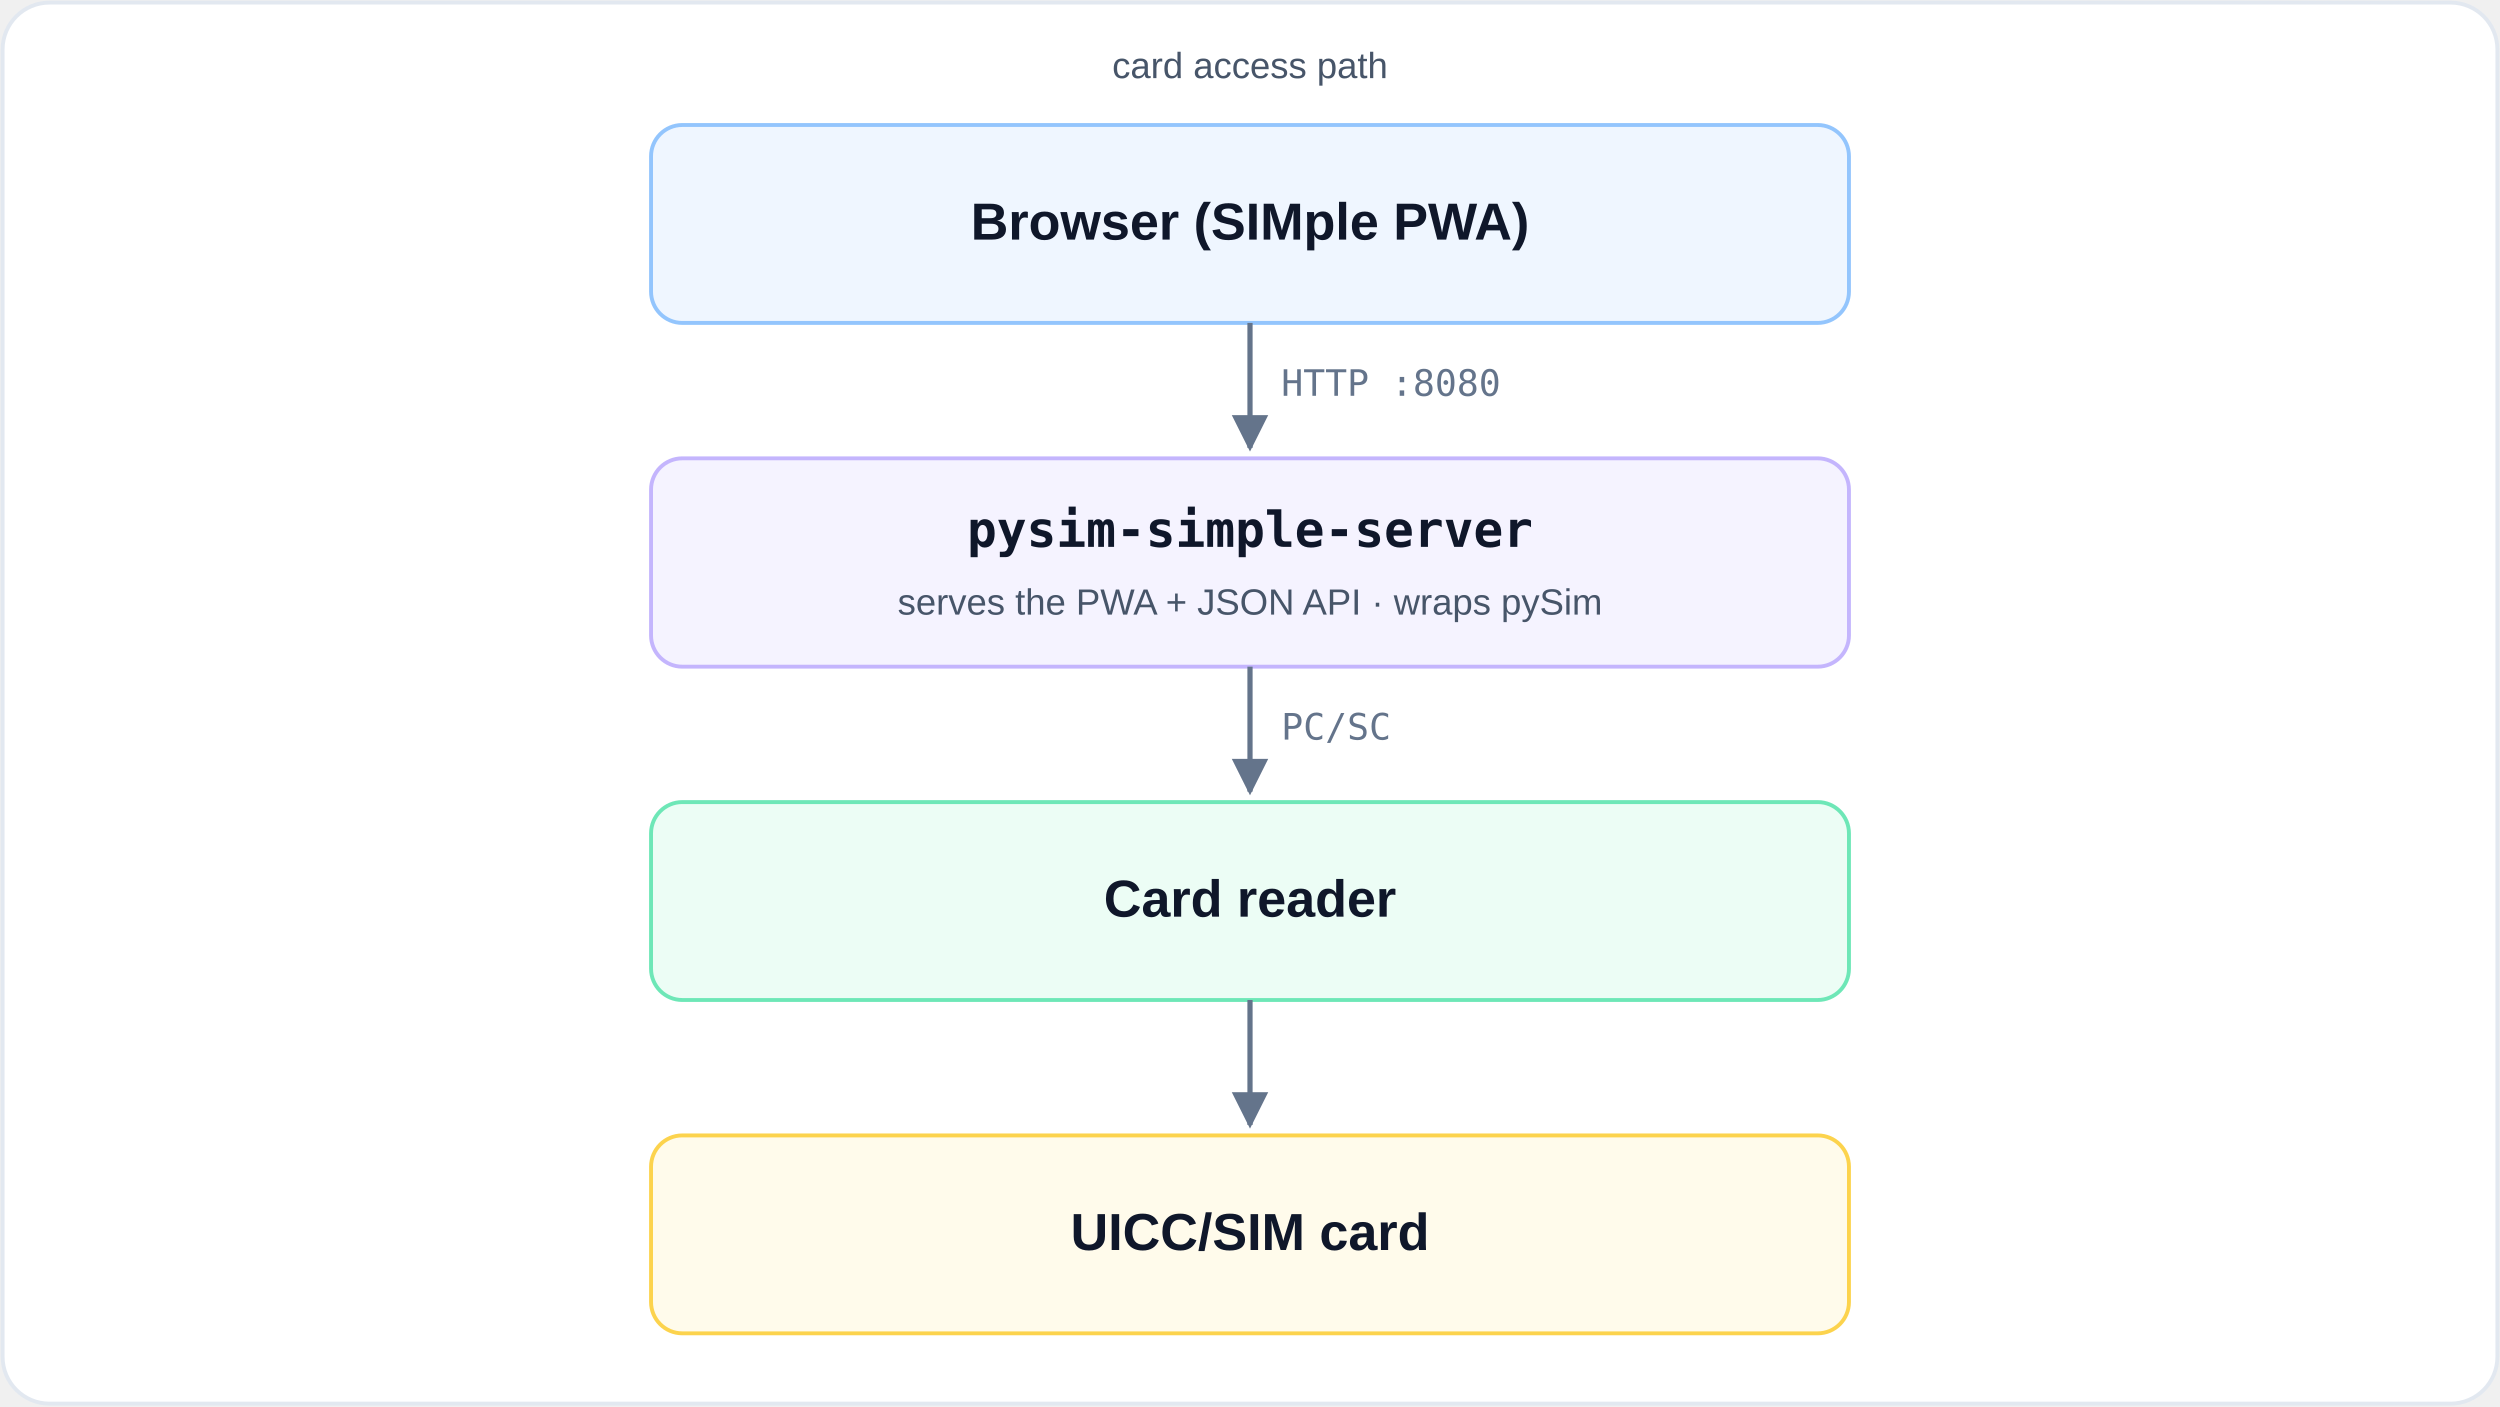
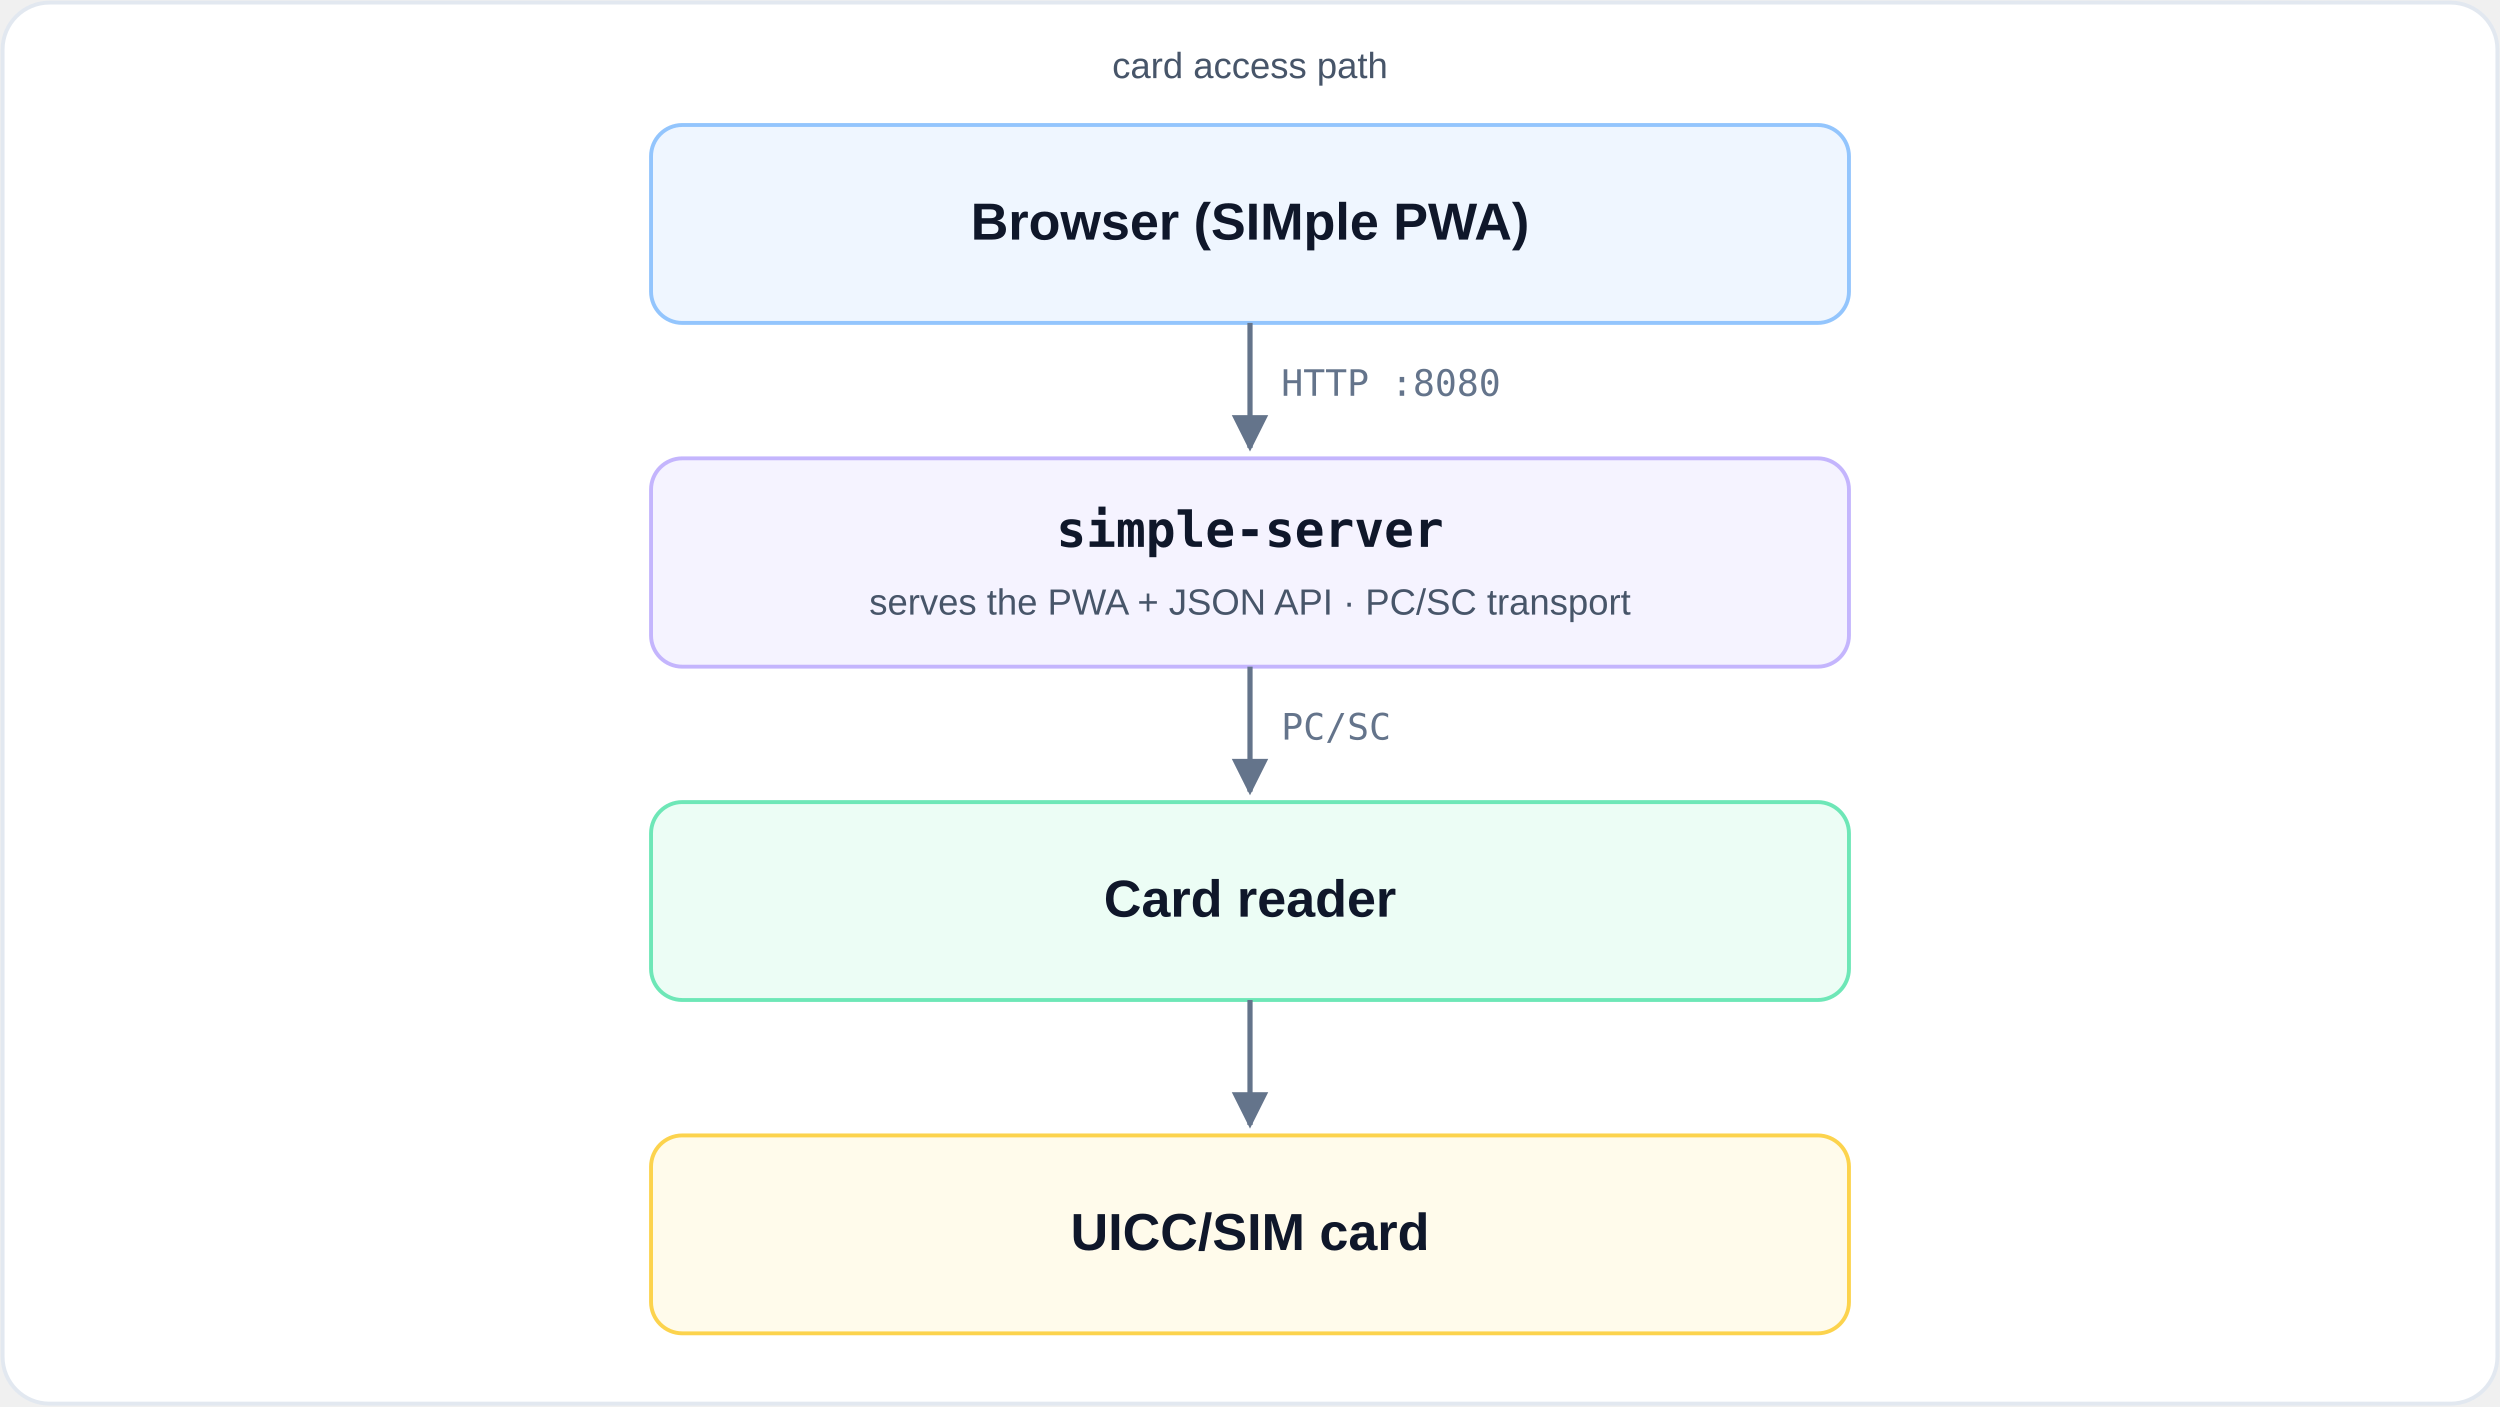
<svg xmlns="http://www.w3.org/2000/svg" width="960" height="540" viewBox="0 0 960 540" role="img" aria-labelledby="diagram-title diagram-desc" font-family="'Segoe UI', 'Helvetica Neue', Arial, 'DejaVu Sans', sans-serif">
  <defs>
    <marker id="arrow" viewBox="0 0 10 10" refX="9" refY="5" markerWidth="7" markerHeight="7" orient="auto-start-reverse">
      <path d="M0 0 L10 5 L0 10 Z" fill="#64748b" />
    </marker>
  </defs>
  <rect x="1" y="1" width="958" height="538" rx="18" fill="#ffffff" stroke="#e2e8f0" stroke-width="1.5" />
  <text x="480" y="30" text-anchor="middle" font-size="14" fill="#475569">card access path</text>
  <rect x="250" y="48" width="460" height="76" rx="12" fill="#eff6ff" stroke="#93c5fd" stroke-width="1.5" />
  <text x="480" y="92" text-anchor="middle" font-size="20" font-weight="600" fill="#0f172a">Browser (SIMple PWA)</text>
  <line x1="480" y1="124" x2="480" y2="172" stroke="#64748b" stroke-width="2" marker-end="url(#arrow)" />
  <text x="492" y="152" font-size="14" fill="#64748b" font-family="'Cascadia Mono', Consolas, 'DejaVu Sans Mono', monospace">HTTP :8080</text>
  <rect x="250" y="176" width="460" height="80" rx="12" fill="#f5f3ff" stroke="#c4b5fd" stroke-width="1.5" />
-   <text x="480" y="210" text-anchor="middle" font-size="19" font-weight="600" fill="#0f172a" font-family="'Cascadia Mono', Consolas, 'DejaVu Sans Mono', monospace">pysim-simple-server</text>
-   <text x="480" y="236" text-anchor="middle" font-size="14" fill="#475569">serves the PWA + JSON API · wraps pySim</text>
+   <text x="480" y="210" text-anchor="middle" font-size="19" font-weight="600" fill="#0f172a" font-family="'Cascadia Mono', Consolas, 'DejaVu Sans Mono', monospace">simple-server</text>
+   <text x="480" y="236" text-anchor="middle" font-size="14" fill="#475569">serves the PWA + JSON API · PC/SC transport</text>
  <line x1="480" y1="256" x2="480" y2="304" stroke="#64748b" stroke-width="2" marker-end="url(#arrow)" />
  <text x="492" y="284" font-size="14" fill="#64748b" font-family="'Cascadia Mono', Consolas, 'DejaVu Sans Mono', monospace">PC/SC</text>
  <rect x="250" y="308" width="460" height="76" rx="12" fill="#ecfdf5" stroke="#6ee7b7" stroke-width="1.5" />
  <text x="480" y="352" text-anchor="middle" font-size="20" font-weight="600" fill="#0f172a">Card reader</text>
  <line x1="480" y1="384" x2="480" y2="432" stroke="#64748b" stroke-width="2" marker-end="url(#arrow)" />
  <rect x="250" y="436" width="460" height="76" rx="12" fill="#fffbeb" stroke="#fcd34d" stroke-width="1.5" />
  <text x="480" y="480" text-anchor="middle" font-size="20" font-weight="600" fill="#0f172a">UICC/SIM card</text>
</svg>
